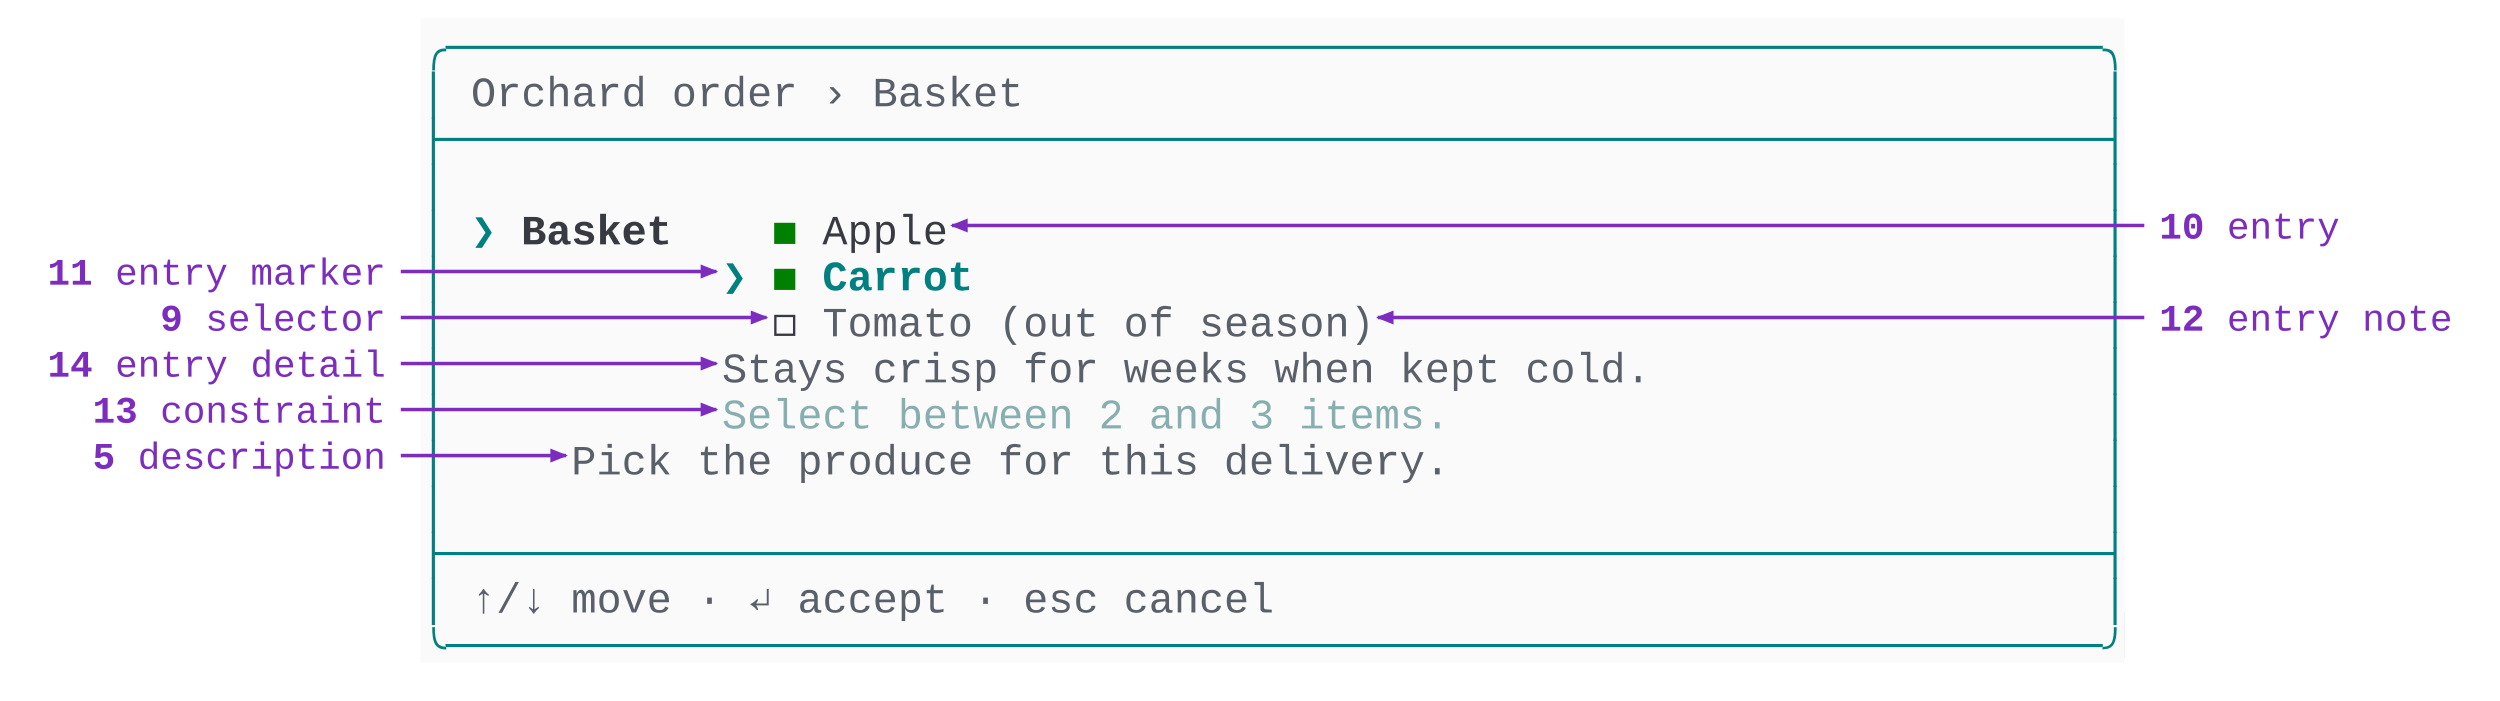
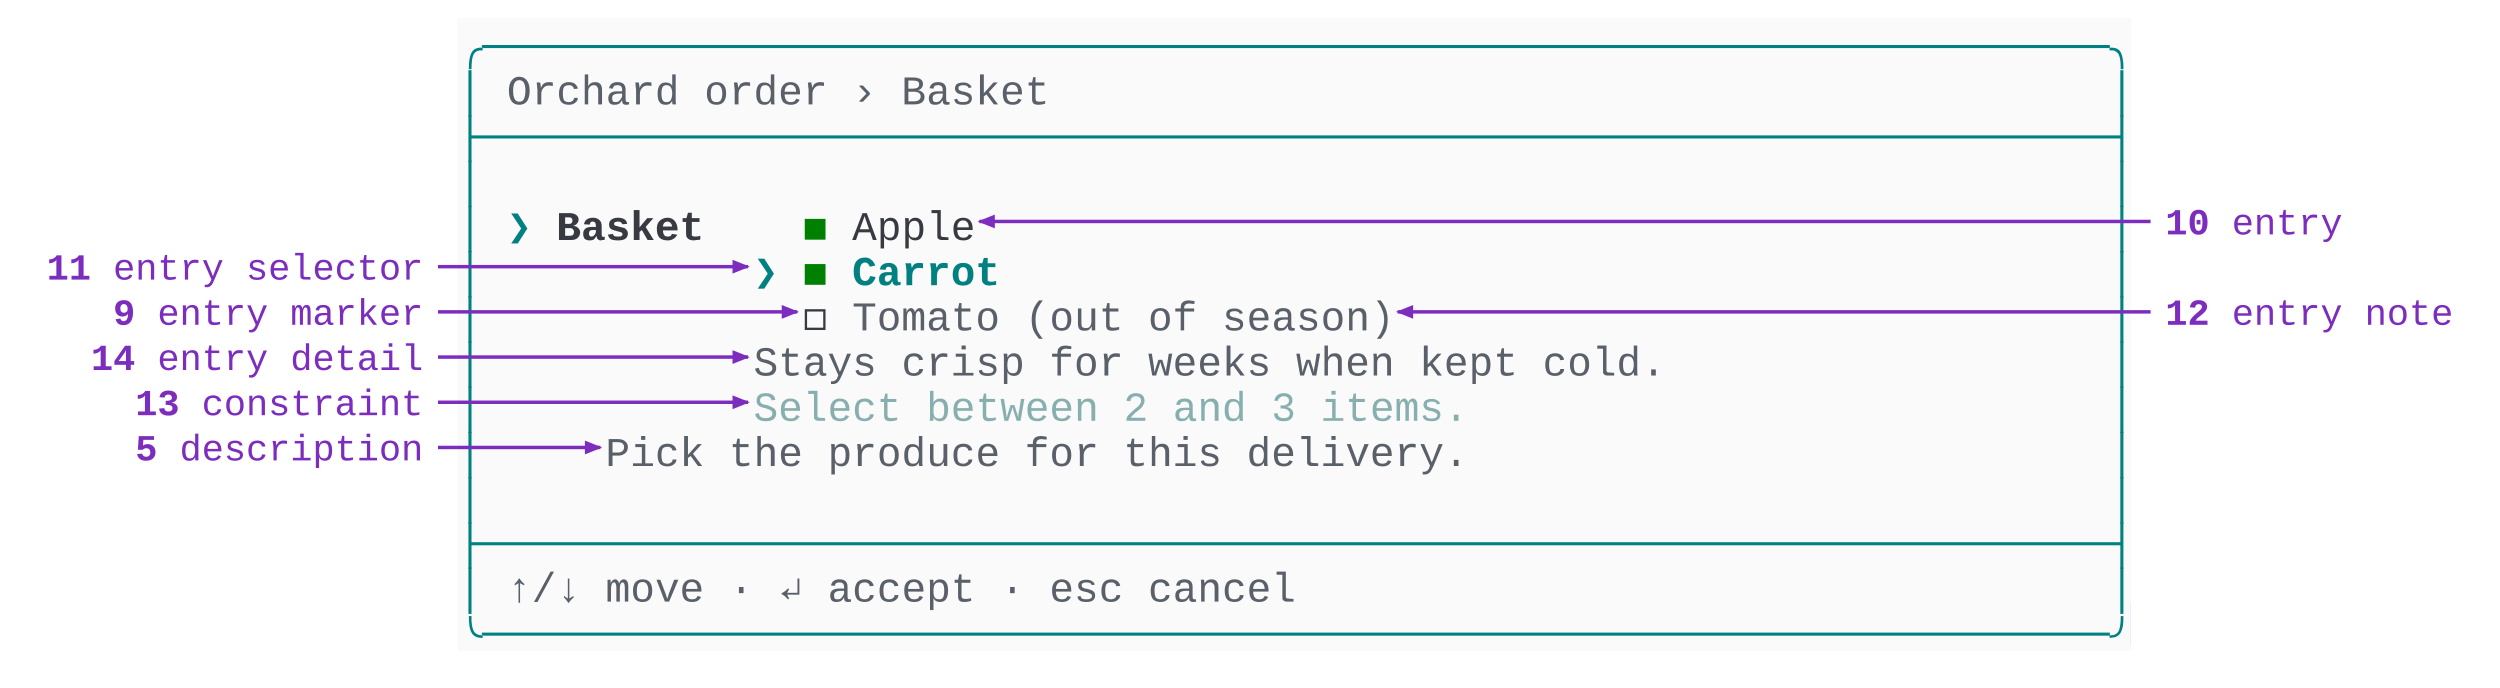
- <svg xmlns="http://www.w3.org/2000/svg" xmlns:xlink="http://www.w3.org/1999/xlink" width="998.00" height="279.53">
+ <svg xmlns="http://www.w3.org/2000/svg" xmlns:xlink="http://www.w3.org/1999/xlink" width="1016.00" height="279.53">
  <defs>
    <marker id="anatomy-arrow" viewBox="0 0 10 10" refX="9" refY="5" markerWidth="5" markerHeight="5" orient="auto-start-reverse">
      <path d="M 0 1 L 10 5 L 0 9 z" fill="rgb(124,45,190)" />
    </marker>
  </defs>
-   <g transform="translate(168.00,7.35)">
+   <g transform="translate(186.00,7.35)">
    <svg width="680" height="257.18">
      <rect width="680" height="257.18" rx="0" ry="0" class="a" />
      <svg height="257.18" viewBox="0 0 68 25.718" width="680">
        <style>.a{fill:rgb(250,250,250)}.b{font-family:Consolas,"Courier New",Courier,"Liberation Mono",monospace}.c{fill:rgb(0,128,128);white-space:pre}.d{fill:transparent}.e{fill:rgb(82,139,255)}.f{fill:rgb(90,96,105);white-space:pre}.g{fill:rgb(0,128,128);font-weight:bold;white-space:pre}.h{fill:rgb(56,58,66);font-weight:bold;white-space:pre}.i{fill:rgb(0,128,0);white-space:pre}.j{fill:rgb(56,58,66);white-space:pre}.k{fill:rgb(135,175,175);white-space:pre}</style>
        <g font-family="Consolas, &quot;Courier New&quot;, Courier, &quot;Liberation Mono&quot;, monospace" font-size="1.67" class="b">
          <defs>
            <symbol id="1">
              <text x="0" y="1.67" class="c" textLength="68.136" lengthAdjust="spacingAndGlyphs">├──────────────────────────────────────────────────────────────────┤</text>
            </symbol>
            <symbol id="2">
              <text x="0" y="1.67" class="c" textLength="1.002" lengthAdjust="spacingAndGlyphs">│</text>
              <text x="67.134" y="1.67" class="c" textLength="1.002" lengthAdjust="spacingAndGlyphs">│</text>
            </symbol>
            <symbol id="a">
              <rect height="14" width="68" x="0" y="0" class="d" />
            </symbol>
            <symbol id="b">
              <rect height="1.837" width="1.102" class="e" />
            </symbol>
          </defs>
          <rect height="25.718" width="68" class="a" />
          <svg x="0" y="0" width="68">
            <svg x="0">
              <use xlink:href="#a" />
              <use xlink:href="#b" x="67.996" y="23.706" />
              <text x="0" y="1.67" class="c" textLength="68.136" lengthAdjust="spacingAndGlyphs">╭──────────────────────────────────────────────────────────────────╮</text>
              <text x="0" y="3.507" class="c" textLength="1.002" lengthAdjust="spacingAndGlyphs">│</text>
              <text x="2.004" y="3.507" class="f" textLength="7.014" lengthAdjust="spacingAndGlyphs">Orchard</text>
              <text x="10.02" y="3.507" class="f" textLength="5.01" lengthAdjust="spacingAndGlyphs">order</text>
              <text x="16.032" y="3.507" class="f" textLength="1.002" lengthAdjust="spacingAndGlyphs">›</text>
              <text x="18.036" y="3.507" class="f" textLength="6.012" lengthAdjust="spacingAndGlyphs">Basket</text>
              <text x="67.134" y="3.507" class="c" textLength="1.002" lengthAdjust="spacingAndGlyphs">│</text>
              <use xlink:href="#1" y="3.674" />
              <use xlink:href="#2" y="5.511" />
              <text x="0" y="9.018" class="c" textLength="1.002" lengthAdjust="spacingAndGlyphs">│</text>
              <text x="2.004" y="9.018" class="g" textLength="1.002" lengthAdjust="spacingAndGlyphs">❯</text>
              <text x="4.008" y="9.018" class="h" textLength="6.012" lengthAdjust="spacingAndGlyphs">Basket</text>
              <text x="14.028" y="9.018" class="i" textLength="1.002" lengthAdjust="spacingAndGlyphs">◼</text>
              <text x="16.032" y="9.018" class="j" textLength="5.01" lengthAdjust="spacingAndGlyphs">Apple</text>
              <text x="67.134" y="9.018" class="c" textLength="1.002" lengthAdjust="spacingAndGlyphs">│</text>
              <text x="0" y="10.855" class="c" textLength="1.002" lengthAdjust="spacingAndGlyphs">│</text>
              <text x="12.024" y="10.855" class="g" textLength="1.002" lengthAdjust="spacingAndGlyphs">❯</text>
              <text x="14.028" y="10.855" class="i" textLength="1.002" lengthAdjust="spacingAndGlyphs">◼</text>
              <text x="16.032" y="10.855" class="g" textLength="6.012" lengthAdjust="spacingAndGlyphs">Carrot</text>
              <text x="67.134" y="10.855" class="c" textLength="1.002" lengthAdjust="spacingAndGlyphs">│</text>
              <text x="0" y="12.692" class="c" textLength="1.002" lengthAdjust="spacingAndGlyphs">│</text>
              <text x="14.028" y="12.692" class="j" textLength="1.002" lengthAdjust="spacingAndGlyphs">◻</text>
              <text x="16.032" y="12.692" class="f" textLength="6.012" lengthAdjust="spacingAndGlyphs">Tomato</text>
              <text x="23.046" y="12.692" class="f" textLength="4.008" lengthAdjust="spacingAndGlyphs">(out</text>
              <text x="28.056" y="12.692" class="f" textLength="2.004" lengthAdjust="spacingAndGlyphs">of</text>
              <text x="31.062" y="12.692" class="f" textLength="7.014" lengthAdjust="spacingAndGlyphs">season)</text>
              <text x="67.134" y="12.692" class="c" textLength="1.002" lengthAdjust="spacingAndGlyphs">│</text>
              <text x="0" y="14.529" class="c" textLength="1.002" lengthAdjust="spacingAndGlyphs">│</text>
              <text x="12.024" y="14.529" class="f" textLength="5.01" lengthAdjust="spacingAndGlyphs">Stays</text>
              <text x="18.036" y="14.529" class="f" textLength="5.01" lengthAdjust="spacingAndGlyphs">crisp</text>
              <text x="24.048" y="14.529" class="f" textLength="3.006" lengthAdjust="spacingAndGlyphs">for</text>
              <text x="28.056" y="14.529" class="f" textLength="5.01" lengthAdjust="spacingAndGlyphs">weeks</text>
              <text x="34.068" y="14.529" class="f" textLength="4.008" lengthAdjust="spacingAndGlyphs">when</text>
              <text x="39.078" y="14.529" class="f" textLength="4.008" lengthAdjust="spacingAndGlyphs">kept</text>
              <text x="44.088" y="14.529" class="f" textLength="5.01" lengthAdjust="spacingAndGlyphs">cold.</text>
              <text x="67.134" y="14.529" class="c" textLength="1.002" lengthAdjust="spacingAndGlyphs">│</text>
              <text x="0" y="16.366" class="c" textLength="1.002" lengthAdjust="spacingAndGlyphs">│</text>
              <text x="12.024" y="16.366" class="k" textLength="6.012" lengthAdjust="spacingAndGlyphs">Select</text>
              <text x="19.038" y="16.366" class="k" textLength="7.014" lengthAdjust="spacingAndGlyphs">between</text>
              <text x="27.054" y="16.366" class="k" textLength="1.002" lengthAdjust="spacingAndGlyphs">2</text>
              <text x="29.058" y="16.366" class="k" textLength="3.006" lengthAdjust="spacingAndGlyphs">and</text>
              <text x="33.066" y="16.366" class="k" textLength="1.002" lengthAdjust="spacingAndGlyphs">3</text>
              <text x="35.07" y="16.366" class="k" textLength="6.012" lengthAdjust="spacingAndGlyphs">items.</text>
              <text x="67.134" y="16.366" class="c" textLength="1.002" lengthAdjust="spacingAndGlyphs">│</text>
              <text x="0" y="18.203" class="c" textLength="1.002" lengthAdjust="spacingAndGlyphs">│</text>
              <text x="6.012" y="18.203" class="f" textLength="4.008" lengthAdjust="spacingAndGlyphs">Pick</text>
              <text x="11.022" y="18.203" class="f" textLength="3.006" lengthAdjust="spacingAndGlyphs">the</text>
              <text x="15.03" y="18.203" class="f" textLength="7.014" lengthAdjust="spacingAndGlyphs">produce</text>
              <text x="23.046" y="18.203" class="f" textLength="3.006" lengthAdjust="spacingAndGlyphs">for</text>
              <text x="27.054" y="18.203" class="f" textLength="4.008" lengthAdjust="spacingAndGlyphs">this</text>
              <text x="32.064" y="18.203" class="f" textLength="9.018" lengthAdjust="spacingAndGlyphs">delivery.</text>
              <text x="67.134" y="18.203" class="c" textLength="1.002" lengthAdjust="spacingAndGlyphs">│</text>
              <use xlink:href="#2" y="18.37" />
              <use xlink:href="#1" y="20.207" />
              <text x="0" y="23.714" class="c" textLength="1.002" lengthAdjust="spacingAndGlyphs">│</text>
              <text x="2.004" y="23.714" class="f" textLength="3.006" lengthAdjust="spacingAndGlyphs">↑/↓</text>
              <text x="6.012" y="23.714" class="f" textLength="4.008" lengthAdjust="spacingAndGlyphs">move</text>
              <text x="11.022" y="23.714" class="f" textLength="1.002" lengthAdjust="spacingAndGlyphs">·</text>
              <text x="13.026" y="23.714" class="f" textLength="1.002" lengthAdjust="spacingAndGlyphs">↵</text>
              <text x="15.03" y="23.714" class="f" textLength="6.012" lengthAdjust="spacingAndGlyphs">accept</text>
              <text x="22.044" y="23.714" class="f" textLength="1.002" lengthAdjust="spacingAndGlyphs">·</text>
              <text x="24.048" y="23.714" class="f" textLength="3.006" lengthAdjust="spacingAndGlyphs">esc</text>
              <text x="28.056" y="23.714" class="f" textLength="6.012" lengthAdjust="spacingAndGlyphs">cancel</text>
              <text x="67.134" y="23.714" class="c" textLength="1.002" lengthAdjust="spacingAndGlyphs">│</text>
              <text x="0" y="25.551" class="c" textLength="68.136" lengthAdjust="spacingAndGlyphs">╰──────────────────────────────────────────────────────────────────╯</text>
            </svg>
          </svg>
        </g>
      </svg>
    </svg>
  </g>
  <g>
-     <path d="M 856.00 90.01 L 854.00 90.01 L 380.00 90.01" fill="none" stroke="rgb(124,45,190)" stroke-width="1.4" stroke-linejoin="round" marker-end="url(#anatomy-arrow)" />
-     <text x="862.00" y="95.26" text-anchor="start" fill="rgb(124,45,190)" font-family="Consolas, &quot;Courier New&quot;, Courier, monospace" font-size="15.0">
+     <path d="M 874.00 90.01 L 872.00 90.01 L 398.00 90.01" fill="none" stroke="rgb(124,45,190)" stroke-width="1.4" stroke-linejoin="round" marker-end="url(#anatomy-arrow)" />
+     <text x="880.00" y="95.26" text-anchor="start" fill="rgb(124,45,190)" font-family="Consolas, &quot;Courier New&quot;, Courier, monospace" font-size="15.0">
      <tspan font-weight="bold">10</tspan>  entry</text>
-     <path d="M 160.00 108.38 L 162.00 108.38 L 286.00 108.38" fill="none" stroke="rgb(124,45,190)" stroke-width="1.4" stroke-linejoin="round" marker-end="url(#anatomy-arrow)" />
-     <text x="154.00" y="113.63" text-anchor="end" fill="rgb(124,45,190)" font-family="Consolas, &quot;Courier New&quot;, Courier, monospace" font-size="15.0">
-       <tspan font-weight="bold">11</tspan>  entry marker</text>
-     <path d="M 160.00 126.75 L 162.00 126.75 L 306.00 126.75" fill="none" stroke="rgb(124,45,190)" stroke-width="1.4" stroke-linejoin="round" marker-end="url(#anatomy-arrow)" />
-     <text x="154.00" y="132.00" text-anchor="end" fill="rgb(124,45,190)" font-family="Consolas, &quot;Courier New&quot;, Courier, monospace" font-size="15.0">
-       <tspan font-weight="bold">9</tspan>  selector</text>
-     <path d="M 856.00 126.75 L 854.00 126.75 L 550.00 126.75" fill="none" stroke="rgb(124,45,190)" stroke-width="1.4" stroke-linejoin="round" marker-end="url(#anatomy-arrow)" />
-     <text x="862.00" y="132.00" text-anchor="start" fill="rgb(124,45,190)" font-family="Consolas, &quot;Courier New&quot;, Courier, monospace" font-size="15.0">
+     <path d="M 178.00 108.38 L 180.00 108.38 L 304.00 108.38" fill="none" stroke="rgb(124,45,190)" stroke-width="1.4" stroke-linejoin="round" marker-end="url(#anatomy-arrow)" />
+     <text x="172.00" y="113.63" text-anchor="end" fill="rgb(124,45,190)" font-family="Consolas, &quot;Courier New&quot;, Courier, monospace" font-size="15.0">
+       <tspan font-weight="bold">11</tspan>  entry selector</text>
+     <path d="M 178.00 126.75 L 180.00 126.75 L 324.00 126.75" fill="none" stroke="rgb(124,45,190)" stroke-width="1.4" stroke-linejoin="round" marker-end="url(#anatomy-arrow)" />
+     <text x="172.00" y="132.00" text-anchor="end" fill="rgb(124,45,190)" font-family="Consolas, &quot;Courier New&quot;, Courier, monospace" font-size="15.0">
+       <tspan font-weight="bold">9</tspan>  entry marker</text>
+     <path d="M 874.00 126.75 L 872.00 126.75 L 568.00 126.75" fill="none" stroke="rgb(124,45,190)" stroke-width="1.4" stroke-linejoin="round" marker-end="url(#anatomy-arrow)" />
+     <text x="880.00" y="132.00" text-anchor="start" fill="rgb(124,45,190)" font-family="Consolas, &quot;Courier New&quot;, Courier, monospace" font-size="15.0">
      <tspan font-weight="bold">12</tspan>  entry note</text>
-     <path d="M 160.00 145.12 L 162.00 145.12 L 286.00 145.12" fill="none" stroke="rgb(124,45,190)" stroke-width="1.4" stroke-linejoin="round" marker-end="url(#anatomy-arrow)" />
-     <text x="154.00" y="150.37" text-anchor="end" fill="rgb(124,45,190)" font-family="Consolas, &quot;Courier New&quot;, Courier, monospace" font-size="15.0">
+     <path d="M 178.00 145.12 L 180.00 145.12 L 304.00 145.12" fill="none" stroke="rgb(124,45,190)" stroke-width="1.4" stroke-linejoin="round" marker-end="url(#anatomy-arrow)" />
+     <text x="172.00" y="150.37" text-anchor="end" fill="rgb(124,45,190)" font-family="Consolas, &quot;Courier New&quot;, Courier, monospace" font-size="15.0">
      <tspan font-weight="bold">14</tspan>  entry detail</text>
-     <path d="M 160.00 163.49 L 162.00 163.49 L 286.00 163.49" fill="none" stroke="rgb(124,45,190)" stroke-width="1.4" stroke-linejoin="round" marker-end="url(#anatomy-arrow)" />
-     <text x="154.00" y="168.74" text-anchor="end" fill="rgb(124,45,190)" font-family="Consolas, &quot;Courier New&quot;, Courier, monospace" font-size="15.0">
+     <path d="M 178.00 163.49 L 180.00 163.49 L 304.00 163.49" fill="none" stroke="rgb(124,45,190)" stroke-width="1.4" stroke-linejoin="round" marker-end="url(#anatomy-arrow)" />
+     <text x="172.00" y="168.74" text-anchor="end" fill="rgb(124,45,190)" font-family="Consolas, &quot;Courier New&quot;, Courier, monospace" font-size="15.0">
      <tspan font-weight="bold">13</tspan>  constraint</text>
-     <path d="M 160.00 181.86 L 162.00 181.86 L 226.00 181.86" fill="none" stroke="rgb(124,45,190)" stroke-width="1.4" stroke-linejoin="round" marker-end="url(#anatomy-arrow)" />
-     <text x="154.00" y="187.11" text-anchor="end" fill="rgb(124,45,190)" font-family="Consolas, &quot;Courier New&quot;, Courier, monospace" font-size="15.0">
+     <path d="M 178.00 181.86 L 180.00 181.86 L 244.00 181.86" fill="none" stroke="rgb(124,45,190)" stroke-width="1.4" stroke-linejoin="round" marker-end="url(#anatomy-arrow)" />
+     <text x="172.00" y="187.11" text-anchor="end" fill="rgb(124,45,190)" font-family="Consolas, &quot;Courier New&quot;, Courier, monospace" font-size="15.0">
      <tspan font-weight="bold">5</tspan>  description</text>
  </g>
</svg>
